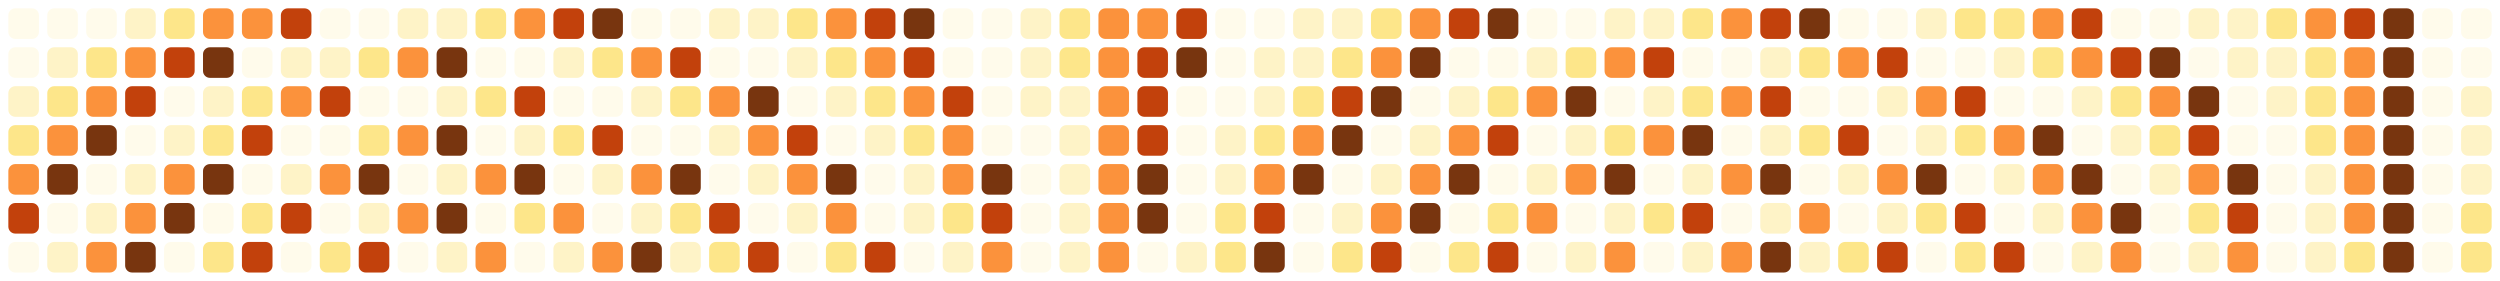
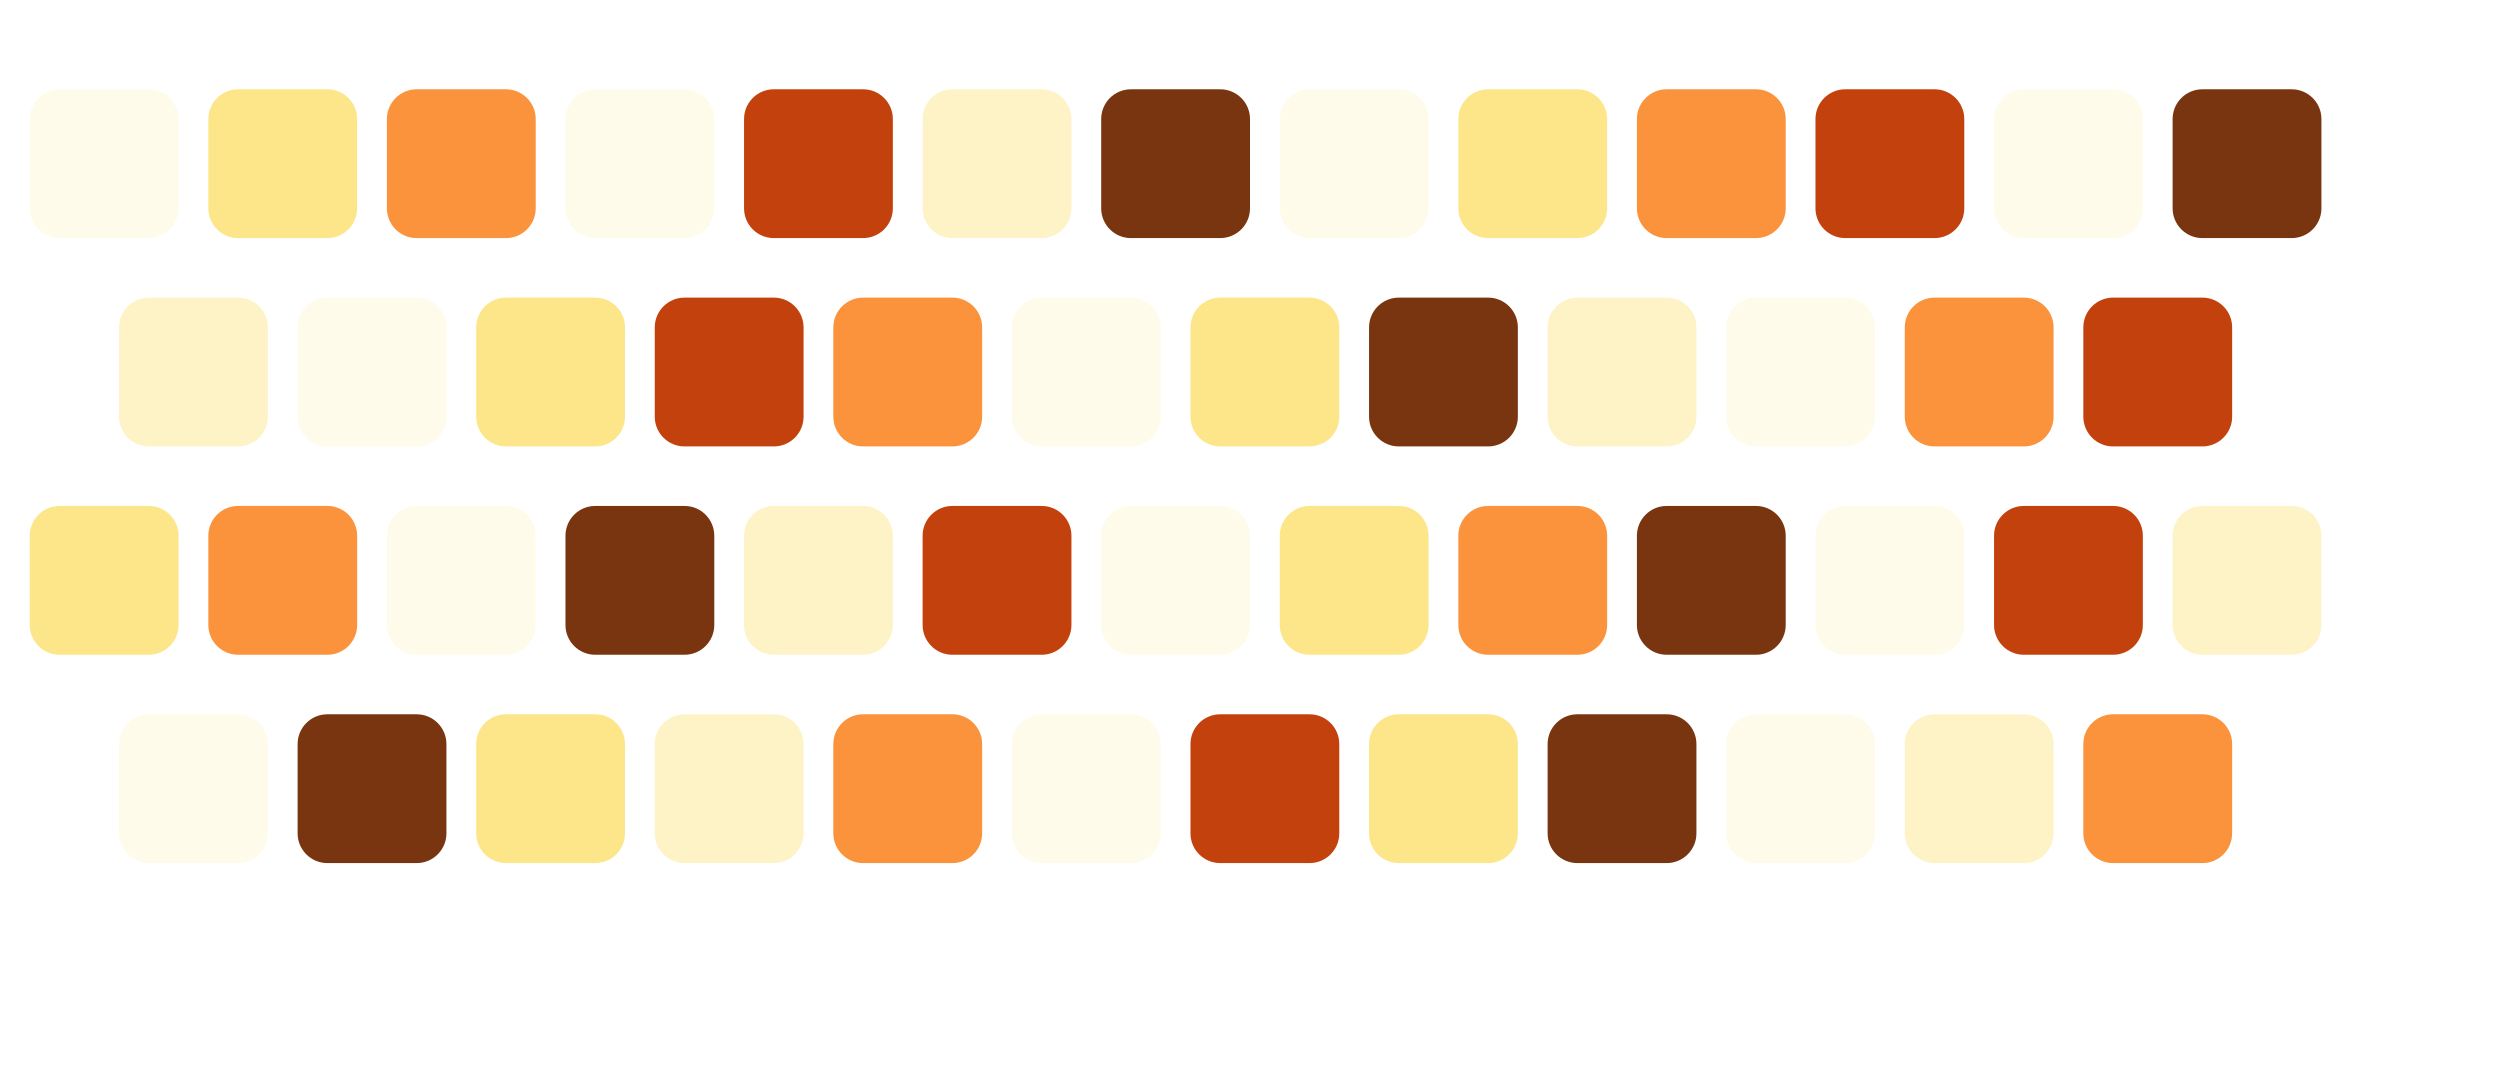
- <svg xmlns="http://www.w3.org/2000/svg" viewBox="0 0 899 101" width="899" height="101">
-   <rect x="3" y="3" width="11" height="11" rx="2.5" fill="#fffbeb" />
-   <rect x="3" y="17" width="11" height="11" rx="2.5" fill="#fffbeb" />
-   <rect x="3" y="31" width="11" height="11" rx="2.5" fill="#fef3c7" />
-   <rect x="3" y="45" width="11" height="11" rx="2.5" fill="#fde68a" />
-   <rect x="3" y="59" width="11" height="11" rx="2.5" fill="#fb923c" />
-   <rect x="3" y="73" width="11" height="11" rx="2.5" fill="#c2410c" />
-   <rect x="3" y="87" width="11" height="11" rx="2.5" fill="#fffbeb" />
-   <rect x="17" y="3" width="11" height="11" rx="2.5" fill="#fffbeb" />
-   <rect x="17" y="17" width="11" height="11" rx="2.5" fill="#fef3c7" />
-   <rect x="17" y="31" width="11" height="11" rx="2.5" fill="#fde68a" />
-   <rect x="17" y="45" width="11" height="11" rx="2.5" fill="#fb923c" />
-   <rect x="17" y="59" width="11" height="11" rx="2.5" fill="#78350f" />
-   <rect x="17" y="73" width="11" height="11" rx="2.5" fill="#fffbeb" />
-   <rect x="17" y="87" width="11" height="11" rx="2.5" fill="#fef3c7" />
-   <rect x="31" y="3" width="11" height="11" rx="2.5" fill="#fffbeb" />
-   <rect x="31" y="17" width="11" height="11" rx="2.5" fill="#fde68a" />
-   <rect x="31" y="31" width="11" height="11" rx="2.5" fill="#fb923c" />
-   <rect x="31" y="45" width="11" height="11" rx="2.5" fill="#78350f" />
-   <rect x="31" y="59" width="11" height="11" rx="2.5" fill="#fffbeb" />
-   <rect x="31" y="73" width="11" height="11" rx="2.5" fill="#fef3c7" />
-   <rect x="31" y="87" width="11" height="11" rx="2.5" fill="#fb923c" />
-   <rect x="45" y="3" width="11" height="11" rx="2.5" fill="#fef3c7" />
-   <rect x="45" y="17" width="11" height="11" rx="2.5" fill="#fb923c" />
-   <rect x="45" y="31" width="11" height="11" rx="2.5" fill="#c2410c" />
-   <rect x="45" y="45" width="11" height="11" rx="2.5" fill="#fffbeb" />
-   <rect x="45" y="59" width="11" height="11" rx="2.5" fill="#fef3c7" />
-   <rect x="45" y="73" width="11" height="11" rx="2.5" fill="#fb923c" />
-   <rect x="45" y="87" width="11" height="11" rx="2.5" fill="#78350f" />
-   <rect x="59" y="3" width="11" height="11" rx="2.5" fill="#fde68a" />
-   <rect x="59" y="17" width="11" height="11" rx="2.5" fill="#c2410c" />
-   <rect x="59" y="31" width="11" height="11" rx="2.5" fill="#fffbeb" />
-   <rect x="59" y="45" width="11" height="11" rx="2.5" fill="#fef3c7" />
-   <rect x="59" y="59" width="11" height="11" rx="2.5" fill="#fb923c" />
-   <rect x="59" y="73" width="11" height="11" rx="2.5" fill="#78350f" />
-   <rect x="59" y="87" width="11" height="11" rx="2.5" fill="#fffbeb" />
-   <rect x="73" y="3" width="11" height="11" rx="2.5" fill="#fb923c" />
-   <rect x="73" y="17" width="11" height="11" rx="2.5" fill="#78350f" />
-   <rect x="73" y="31" width="11" height="11" rx="2.5" fill="#fef3c7" />
-   <rect x="73" y="45" width="11" height="11" rx="2.5" fill="#fde68a" />
-   <rect x="73" y="59" width="11" height="11" rx="2.5" fill="#78350f" />
-   <rect x="73" y="73" width="11" height="11" rx="2.5" fill="#fffbeb" />
-   <rect x="73" y="87" width="11" height="11" rx="2.5" fill="#fde68a" />
-   <rect x="87" y="3" width="11" height="11" rx="2.5" fill="#fb923c" />
-   <rect x="87" y="17" width="11" height="11" rx="2.5" fill="#fffbeb" />
-   <rect x="87" y="31" width="11" height="11" rx="2.5" fill="#fde68a" />
-   <rect x="87" y="45" width="11" height="11" rx="2.5" fill="#c2410c" />
-   <rect x="87" y="59" width="11" height="11" rx="2.5" fill="#fffbeb" />
-   <rect x="87" y="73" width="11" height="11" rx="2.5" fill="#fde68a" />
-   <rect x="87" y="87" width="11" height="11" rx="2.5" fill="#c2410c" />
-   <rect x="101" y="3" width="11" height="11" rx="2.5" fill="#c2410c" />
-   <rect x="101" y="17" width="11" height="11" rx="2.5" fill="#fef3c7" />
-   <rect x="101" y="31" width="11" height="11" rx="2.5" fill="#fb923c" />
-   <rect x="101" y="45" width="11" height="11" rx="2.5" fill="#fffbeb" />
-   <rect x="101" y="59" width="11" height="11" rx="2.5" fill="#fef3c7" />
-   <rect x="101" y="73" width="11" height="11" rx="2.5" fill="#c2410c" />
-   <rect x="101" y="87" width="11" height="11" rx="2.5" fill="#fffbeb" />
-   <rect x="115" y="3" width="11" height="11" rx="2.5" fill="#fffbeb" />
-   <rect x="115" y="17" width="11" height="11" rx="2.5" fill="#fef3c7" />
-   <rect x="115" y="31" width="11" height="11" rx="2.5" fill="#c2410c" />
-   <rect x="115" y="45" width="11" height="11" rx="2.5" fill="#fffbeb" />
-   <rect x="115" y="59" width="11" height="11" rx="2.5" fill="#fb923c" />
-   <rect x="115" y="73" width="11" height="11" rx="2.5" fill="#fffbeb" />
-   <rect x="115" y="87" width="11" height="11" rx="2.5" fill="#fde68a" />
-   <rect x="129" y="3" width="11" height="11" rx="2.5" fill="#fffbeb" />
-   <rect x="129" y="17" width="11" height="11" rx="2.5" fill="#fde68a" />
-   <rect x="129" y="31" width="11" height="11" rx="2.5" fill="#fffbeb" />
-   <rect x="129" y="45" width="11" height="11" rx="2.5" fill="#fde68a" />
-   <rect x="129" y="59" width="11" height="11" rx="2.5" fill="#78350f" />
-   <rect x="129" y="73" width="11" height="11" rx="2.5" fill="#fef3c7" />
-   <rect x="129" y="87" width="11" height="11" rx="2.5" fill="#c2410c" />
-   <rect x="143" y="3" width="11" height="11" rx="2.5" fill="#fef3c7" />
-   <rect x="143" y="17" width="11" height="11" rx="2.5" fill="#fb923c" />
-   <rect x="143" y="31" width="11" height="11" rx="2.5" fill="#fffbeb" />
-   <rect x="143" y="45" width="11" height="11" rx="2.5" fill="#fb923c" />
-   <rect x="143" y="59" width="11" height="11" rx="2.5" fill="#fffbeb" />
-   <rect x="143" y="73" width="11" height="11" rx="2.5" fill="#fb923c" />
-   <rect x="143" y="87" width="11" height="11" rx="2.5" fill="#fffbeb" />
-   <rect x="157" y="3" width="11" height="11" rx="2.5" fill="#fef3c7" />
-   <rect x="157" y="17" width="11" height="11" rx="2.5" fill="#78350f" />
-   <rect x="157" y="31" width="11" height="11" rx="2.5" fill="#fef3c7" />
-   <rect x="157" y="45" width="11" height="11" rx="2.5" fill="#78350f" />
-   <rect x="157" y="59" width="11" height="11" rx="2.5" fill="#fef3c7" />
-   <rect x="157" y="73" width="11" height="11" rx="2.5" fill="#78350f" />
-   <rect x="157" y="87" width="11" height="11" rx="2.5" fill="#fef3c7" />
-   <rect x="171" y="3" width="11" height="11" rx="2.5" fill="#fde68a" />
-   <rect x="171" y="17" width="11" height="11" rx="2.5" fill="#fffbeb" />
-   <rect x="171" y="31" width="11" height="11" rx="2.5" fill="#fde68a" />
-   <rect x="171" y="45" width="11" height="11" rx="2.5" fill="#fffbeb" />
-   <rect x="171" y="59" width="11" height="11" rx="2.5" fill="#fb923c" />
-   <rect x="171" y="73" width="11" height="11" rx="2.5" fill="#fffbeb" />
-   <rect x="171" y="87" width="11" height="11" rx="2.5" fill="#fb923c" />
-   <rect x="185" y="3" width="11" height="11" rx="2.5" fill="#fb923c" />
-   <rect x="185" y="17" width="11" height="11" rx="2.5" fill="#fffbeb" />
-   <rect x="185" y="31" width="11" height="11" rx="2.5" fill="#c2410c" />
-   <rect x="185" y="45" width="11" height="11" rx="2.5" fill="#fef3c7" />
-   <rect x="185" y="59" width="11" height="11" rx="2.5" fill="#78350f" />
-   <rect x="185" y="73" width="11" height="11" rx="2.5" fill="#fde68a" />
-   <rect x="185" y="87" width="11" height="11" rx="2.5" fill="#fffbeb" />
-   <rect x="199" y="3" width="11" height="11" rx="2.5" fill="#c2410c" />
-   <rect x="199" y="17" width="11" height="11" rx="2.5" fill="#fef3c7" />
-   <rect x="199" y="31" width="11" height="11" rx="2.5" fill="#fffbeb" />
-   <rect x="199" y="45" width="11" height="11" rx="2.5" fill="#fde68a" />
-   <rect x="199" y="59" width="11" height="11" rx="2.5" fill="#fffbeb" />
-   <rect x="199" y="73" width="11" height="11" rx="2.5" fill="#fb923c" />
-   <rect x="199" y="87" width="11" height="11" rx="2.5" fill="#fef3c7" />
-   <rect x="213" y="3" width="11" height="11" rx="2.5" fill="#78350f" />
-   <rect x="213" y="17" width="11" height="11" rx="2.5" fill="#fde68a" />
-   <rect x="213" y="31" width="11" height="11" rx="2.5" fill="#fffbeb" />
-   <rect x="213" y="45" width="11" height="11" rx="2.5" fill="#c2410c" />
-   <rect x="213" y="59" width="11" height="11" rx="2.5" fill="#fef3c7" />
-   <rect x="213" y="73" width="11" height="11" rx="2.5" fill="#fffbeb" />
-   <rect x="213" y="87" width="11" height="11" rx="2.5" fill="#fb923c" />
-   <rect x="227" y="3" width="11" height="11" rx="2.5" fill="#fffbeb" />
-   <rect x="227" y="17" width="11" height="11" rx="2.5" fill="#fb923c" />
-   <rect x="227" y="31" width="11" height="11" rx="2.5" fill="#fef3c7" />
-   <rect x="227" y="45" width="11" height="11" rx="2.5" fill="#fffbeb" />
-   <rect x="227" y="59" width="11" height="11" rx="2.5" fill="#fb923c" />
-   <rect x="227" y="73" width="11" height="11" rx="2.5" fill="#fef3c7" />
-   <rect x="227" y="87" width="11" height="11" rx="2.5" fill="#78350f" />
-   <rect x="241" y="3" width="11" height="11" rx="2.5" fill="#fffbeb" />
-   <rect x="241" y="17" width="11" height="11" rx="2.5" fill="#c2410c" />
-   <rect x="241" y="31" width="11" height="11" rx="2.5" fill="#fde68a" />
-   <rect x="241" y="45" width="11" height="11" rx="2.5" fill="#fffbeb" />
-   <rect x="241" y="59" width="11" height="11" rx="2.5" fill="#78350f" />
-   <rect x="241" y="73" width="11" height="11" rx="2.5" fill="#fde68a" />
-   <rect x="241" y="87" width="11" height="11" rx="2.5" fill="#fef3c7" />
-   <rect x="255" y="3" width="11" height="11" rx="2.5" fill="#fef3c7" />
-   <rect x="255" y="17" width="11" height="11" rx="2.5" fill="#fffbeb" />
-   <rect x="255" y="31" width="11" height="11" rx="2.5" fill="#fb923c" />
-   <rect x="255" y="45" width="11" height="11" rx="2.5" fill="#fef3c7" />
-   <rect x="255" y="59" width="11" height="11" rx="2.5" fill="#fffbeb" />
-   <rect x="255" y="73" width="11" height="11" rx="2.5" fill="#c2410c" />
-   <rect x="255" y="87" width="11" height="11" rx="2.5" fill="#fde68a" />
-   <rect x="269" y="3" width="11" height="11" rx="2.5" fill="#fef3c7" />
-   <rect x="269" y="17" width="11" height="11" rx="2.5" fill="#fffbeb" />
-   <rect x="269" y="31" width="11" height="11" rx="2.5" fill="#78350f" />
-   <rect x="269" y="45" width="11" height="11" rx="2.5" fill="#fb923c" />
-   <rect x="269" y="59" width="11" height="11" rx="2.5" fill="#fef3c7" />
-   <rect x="269" y="73" width="11" height="11" rx="2.5" fill="#fffbeb" />
-   <rect x="269" y="87" width="11" height="11" rx="2.5" fill="#c2410c" />
-   <rect x="283" y="3" width="11" height="11" rx="2.5" fill="#fde68a" />
-   <rect x="283" y="17" width="11" height="11" rx="2.5" fill="#fef3c7" />
-   <rect x="283" y="31" width="11" height="11" rx="2.5" fill="#fffbeb" />
-   <rect x="283" y="45" width="11" height="11" rx="2.5" fill="#c2410c" />
-   <rect x="283" y="59" width="11" height="11" rx="2.5" fill="#fb923c" />
-   <rect x="283" y="73" width="11" height="11" rx="2.5" fill="#fef3c7" />
-   <rect x="283" y="87" width="11" height="11" rx="2.5" fill="#fffbeb" />
-   <rect x="297" y="3" width="11" height="11" rx="2.5" fill="#fb923c" />
-   <rect x="297" y="17" width="11" height="11" rx="2.5" fill="#fde68a" />
-   <rect x="297" y="31" width="11" height="11" rx="2.5" fill="#fef3c7" />
-   <rect x="297" y="45" width="11" height="11" rx="2.5" fill="#fffbeb" />
-   <rect x="297" y="59" width="11" height="11" rx="2.5" fill="#78350f" />
-   <rect x="297" y="73" width="11" height="11" rx="2.5" fill="#fb923c" />
-   <rect x="297" y="87" width="11" height="11" rx="2.5" fill="#fde68a" />
-   <rect x="311" y="3" width="11" height="11" rx="2.5" fill="#c2410c" />
-   <rect x="311" y="17" width="11" height="11" rx="2.5" fill="#fb923c" />
-   <rect x="311" y="31" width="11" height="11" rx="2.5" fill="#fde68a" />
-   <rect x="311" y="45" width="11" height="11" rx="2.5" fill="#fef3c7" />
-   <rect x="311" y="59" width="11" height="11" rx="2.5" fill="#fffbeb" />
-   <rect x="311" y="73" width="11" height="11" rx="2.5" fill="#fffbeb" />
-   <rect x="311" y="87" width="11" height="11" rx="2.5" fill="#c2410c" />
-   <rect x="325" y="3" width="11" height="11" rx="2.5" fill="#78350f" />
-   <rect x="325" y="17" width="11" height="11" rx="2.5" fill="#c2410c" />
-   <rect x="325" y="31" width="11" height="11" rx="2.5" fill="#fb923c" />
-   <rect x="325" y="45" width="11" height="11" rx="2.5" fill="#fde68a" />
-   <rect x="325" y="59" width="11" height="11" rx="2.5" fill="#fef3c7" />
-   <rect x="325" y="73" width="11" height="11" rx="2.5" fill="#fef3c7" />
-   <rect x="325" y="87" width="11" height="11" rx="2.5" fill="#fffbeb" />
-   <rect x="339" y="3" width="11" height="11" rx="2.5" fill="#fffbeb" />
-   <rect x="339" y="17" width="11" height="11" rx="2.5" fill="#fffbeb" />
-   <rect x="339" y="31" width="11" height="11" rx="2.5" fill="#c2410c" />
-   <rect x="339" y="45" width="11" height="11" rx="2.5" fill="#fb923c" />
-   <rect x="339" y="59" width="11" height="11" rx="2.5" fill="#fb923c" />
-   <rect x="339" y="73" width="11" height="11" rx="2.5" fill="#fde68a" />
-   <rect x="339" y="87" width="11" height="11" rx="2.5" fill="#fef3c7" />
-   <rect x="353" y="3" width="11" height="11" rx="2.5" fill="#fffbeb" />
-   <rect x="353" y="17" width="11" height="11" rx="2.5" fill="#fffbeb" />
-   <rect x="353" y="31" width="11" height="11" rx="2.5" fill="#fffbeb" />
-   <rect x="353" y="45" width="11" height="11" rx="2.5" fill="#fffbeb" />
-   <rect x="353" y="59" width="11" height="11" rx="2.5" fill="#78350f" />
-   <rect x="353" y="73" width="11" height="11" rx="2.5" fill="#c2410c" />
-   <rect x="353" y="87" width="11" height="11" rx="2.5" fill="#fb923c" />
-   <rect x="367" y="3" width="11" height="11" rx="2.5" fill="#fef3c7" />
-   <rect x="367" y="17" width="11" height="11" rx="2.5" fill="#fef3c7" />
-   <rect x="367" y="31" width="11" height="11" rx="2.5" fill="#fef3c7" />
-   <rect x="367" y="45" width="11" height="11" rx="2.5" fill="#fffbeb" />
-   <rect x="367" y="59" width="11" height="11" rx="2.5" fill="#fffbeb" />
-   <rect x="367" y="73" width="11" height="11" rx="2.5" fill="#fffbeb" />
-   <rect x="367" y="87" width="11" height="11" rx="2.5" fill="#fffbeb" />
-   <rect x="381" y="3" width="11" height="11" rx="2.5" fill="#fde68a" />
-   <rect x="381" y="17" width="11" height="11" rx="2.5" fill="#fde68a" />
-   <rect x="381" y="31" width="11" height="11" rx="2.5" fill="#fef3c7" />
-   <rect x="381" y="45" width="11" height="11" rx="2.5" fill="#fef3c7" />
-   <rect x="381" y="59" width="11" height="11" rx="2.5" fill="#fef3c7" />
-   <rect x="381" y="73" width="11" height="11" rx="2.5" fill="#fef3c7" />
-   <rect x="381" y="87" width="11" height="11" rx="2.5" fill="#fef3c7" />
-   <rect x="395" y="3" width="11" height="11" rx="2.5" fill="#fb923c" />
-   <rect x="395" y="17" width="11" height="11" rx="2.5" fill="#fb923c" />
-   <rect x="395" y="31" width="11" height="11" rx="2.5" fill="#fb923c" />
-   <rect x="395" y="45" width="11" height="11" rx="2.5" fill="#fb923c" />
-   <rect x="395" y="59" width="11" height="11" rx="2.5" fill="#fb923c" />
-   <rect x="395" y="73" width="11" height="11" rx="2.5" fill="#fb923c" />
-   <rect x="395" y="87" width="11" height="11" rx="2.5" fill="#fb923c" />
-   <rect x="409" y="3" width="11" height="11" rx="2.5" fill="#fb923c" />
-   <rect x="409" y="17" width="11" height="11" rx="2.5" fill="#c2410c" />
-   <rect x="409" y="31" width="11" height="11" rx="2.5" fill="#c2410c" />
-   <rect x="409" y="45" width="11" height="11" rx="2.5" fill="#c2410c" />
-   <rect x="409" y="59" width="11" height="11" rx="2.5" fill="#78350f" />
-   <rect x="409" y="73" width="11" height="11" rx="2.5" fill="#78350f" />
-   <rect x="409" y="87" width="11" height="11" rx="2.5" fill="#fffbeb" />
-   <rect x="423" y="3" width="11" height="11" rx="2.5" fill="#c2410c" />
-   <rect x="423" y="17" width="11" height="11" rx="2.5" fill="#78350f" />
-   <rect x="423" y="31" width="11" height="11" rx="2.5" fill="#fffbeb" />
-   <rect x="423" y="45" width="11" height="11" rx="2.5" fill="#fffbeb" />
-   <rect x="423" y="59" width="11" height="11" rx="2.5" fill="#fffbeb" />
-   <rect x="423" y="73" width="11" height="11" rx="2.5" fill="#fffbeb" />
-   <rect x="423" y="87" width="11" height="11" rx="2.5" fill="#fef3c7" />
-   <rect x="437" y="3" width="11" height="11" rx="2.5" fill="#fffbeb" />
-   <rect x="437" y="17" width="11" height="11" rx="2.5" fill="#fffbeb" />
-   <rect x="437" y="31" width="11" height="11" rx="2.5" fill="#fffbeb" />
-   <rect x="437" y="45" width="11" height="11" rx="2.5" fill="#fef3c7" />
-   <rect x="437" y="59" width="11" height="11" rx="2.5" fill="#fef3c7" />
-   <rect x="437" y="73" width="11" height="11" rx="2.5" fill="#fde68a" />
-   <rect x="437" y="87" width="11" height="11" rx="2.5" fill="#fde68a" />
-   <rect x="451" y="3" width="11" height="11" rx="2.5" fill="#fffbeb" />
-   <rect x="451" y="17" width="11" height="11" rx="2.5" fill="#fef3c7" />
-   <rect x="451" y="31" width="11" height="11" rx="2.5" fill="#fef3c7" />
-   <rect x="451" y="45" width="11" height="11" rx="2.5" fill="#fde68a" />
-   <rect x="451" y="59" width="11" height="11" rx="2.5" fill="#fb923c" />
-   <rect x="451" y="73" width="11" height="11" rx="2.5" fill="#c2410c" />
-   <rect x="451" y="87" width="11" height="11" rx="2.5" fill="#78350f" />
-   <rect x="465" y="3" width="11" height="11" rx="2.5" fill="#fef3c7" />
-   <rect x="465" y="17" width="11" height="11" rx="2.5" fill="#fef3c7" />
-   <rect x="465" y="31" width="11" height="11" rx="2.5" fill="#fde68a" />
-   <rect x="465" y="45" width="11" height="11" rx="2.5" fill="#fb923c" />
-   <rect x="465" y="59" width="11" height="11" rx="2.5" fill="#78350f" />
-   <rect x="465" y="73" width="11" height="11" rx="2.5" fill="#fffbeb" />
-   <rect x="465" y="87" width="11" height="11" rx="2.5" fill="#fffbeb" />
-   <rect x="479" y="3" width="11" height="11" rx="2.5" fill="#fef3c7" />
-   <rect x="479" y="17" width="11" height="11" rx="2.5" fill="#fde68a" />
-   <rect x="479" y="31" width="11" height="11" rx="2.5" fill="#c2410c" />
-   <rect x="479" y="45" width="11" height="11" rx="2.5" fill="#78350f" />
-   <rect x="479" y="59" width="11" height="11" rx="2.5" fill="#fffbeb" />
-   <rect x="479" y="73" width="11" height="11" rx="2.5" fill="#fef3c7" />
-   <rect x="479" y="87" width="11" height="11" rx="2.5" fill="#fde68a" />
-   <rect x="493" y="3" width="11" height="11" rx="2.5" fill="#fde68a" />
-   <rect x="493" y="17" width="11" height="11" rx="2.5" fill="#fb923c" />
-   <rect x="493" y="31" width="11" height="11" rx="2.5" fill="#78350f" />
-   <rect x="493" y="45" width="11" height="11" rx="2.5" fill="#fffbeb" />
-   <rect x="493" y="59" width="11" height="11" rx="2.5" fill="#fef3c7" />
-   <rect x="493" y="73" width="11" height="11" rx="2.5" fill="#fb923c" />
-   <rect x="493" y="87" width="11" height="11" rx="2.5" fill="#c2410c" />
-   <rect x="507" y="3" width="11" height="11" rx="2.5" fill="#fb923c" />
-   <rect x="507" y="17" width="11" height="11" rx="2.5" fill="#78350f" />
-   <rect x="507" y="31" width="11" height="11" rx="2.5" fill="#fffbeb" />
-   <rect x="507" y="45" width="11" height="11" rx="2.5" fill="#fef3c7" />
-   <rect x="507" y="59" width="11" height="11" rx="2.5" fill="#fb923c" />
-   <rect x="507" y="73" width="11" height="11" rx="2.5" fill="#78350f" />
-   <rect x="507" y="87" width="11" height="11" rx="2.5" fill="#fffbeb" />
-   <rect x="521" y="3" width="11" height="11" rx="2.5" fill="#c2410c" />
-   <rect x="521" y="17" width="11" height="11" rx="2.5" fill="#fffbeb" />
-   <rect x="521" y="31" width="11" height="11" rx="2.5" fill="#fef3c7" />
-   <rect x="521" y="45" width="11" height="11" rx="2.5" fill="#fb923c" />
-   <rect x="521" y="59" width="11" height="11" rx="2.5" fill="#78350f" />
-   <rect x="521" y="73" width="11" height="11" rx="2.5" fill="#fffbeb" />
-   <rect x="521" y="87" width="11" height="11" rx="2.5" fill="#fde68a" />
-   <rect x="535" y="3" width="11" height="11" rx="2.5" fill="#78350f" />
-   <rect x="535" y="17" width="11" height="11" rx="2.5" fill="#fffbeb" />
-   <rect x="535" y="31" width="11" height="11" rx="2.5" fill="#fde68a" />
-   <rect x="535" y="45" width="11" height="11" rx="2.5" fill="#c2410c" />
-   <rect x="535" y="59" width="11" height="11" rx="2.5" fill="#fffbeb" />
-   <rect x="535" y="73" width="11" height="11" rx="2.5" fill="#fde68a" />
-   <rect x="535" y="87" width="11" height="11" rx="2.5" fill="#c2410c" />
-   <rect x="549" y="3" width="11" height="11" rx="2.5" fill="#fffbeb" />
-   <rect x="549" y="17" width="11" height="11" rx="2.5" fill="#fef3c7" />
-   <rect x="549" y="31" width="11" height="11" rx="2.5" fill="#fb923c" />
-   <rect x="549" y="45" width="11" height="11" rx="2.5" fill="#fffbeb" />
-   <rect x="549" y="59" width="11" height="11" rx="2.5" fill="#fef3c7" />
-   <rect x="549" y="73" width="11" height="11" rx="2.5" fill="#fb923c" />
-   <rect x="549" y="87" width="11" height="11" rx="2.5" fill="#fffbeb" />
-   <rect x="563" y="3" width="11" height="11" rx="2.5" fill="#fffbeb" />
-   <rect x="563" y="17" width="11" height="11" rx="2.5" fill="#fde68a" />
-   <rect x="563" y="31" width="11" height="11" rx="2.5" fill="#78350f" />
-   <rect x="563" y="45" width="11" height="11" rx="2.5" fill="#fef3c7" />
-   <rect x="563" y="59" width="11" height="11" rx="2.5" fill="#fb923c" />
-   <rect x="563" y="73" width="11" height="11" rx="2.5" fill="#fffbeb" />
-   <rect x="563" y="87" width="11" height="11" rx="2.5" fill="#fef3c7" />
-   <rect x="577" y="3" width="11" height="11" rx="2.5" fill="#fef3c7" />
-   <rect x="577" y="17" width="11" height="11" rx="2.5" fill="#fb923c" />
-   <rect x="577" y="31" width="11" height="11" rx="2.5" fill="#fffbeb" />
-   <rect x="577" y="45" width="11" height="11" rx="2.5" fill="#fde68a" />
-   <rect x="577" y="59" width="11" height="11" rx="2.5" fill="#78350f" />
-   <rect x="577" y="73" width="11" height="11" rx="2.5" fill="#fef3c7" />
-   <rect x="577" y="87" width="11" height="11" rx="2.5" fill="#fb923c" />
-   <rect x="591" y="3" width="11" height="11" rx="2.5" fill="#fef3c7" />
-   <rect x="591" y="17" width="11" height="11" rx="2.5" fill="#c2410c" />
-   <rect x="591" y="31" width="11" height="11" rx="2.5" fill="#fef3c7" />
-   <rect x="591" y="45" width="11" height="11" rx="2.5" fill="#fb923c" />
-   <rect x="591" y="59" width="11" height="11" rx="2.5" fill="#fffbeb" />
-   <rect x="591" y="73" width="11" height="11" rx="2.5" fill="#fde68a" />
-   <rect x="591" y="87" width="11" height="11" rx="2.5" fill="#fffbeb" />
-   <rect x="605" y="3" width="11" height="11" rx="2.5" fill="#fde68a" />
-   <rect x="605" y="17" width="11" height="11" rx="2.5" fill="#fffbeb" />
-   <rect x="605" y="31" width="11" height="11" rx="2.5" fill="#fde68a" />
-   <rect x="605" y="45" width="11" height="11" rx="2.5" fill="#78350f" />
-   <rect x="605" y="59" width="11" height="11" rx="2.5" fill="#fef3c7" />
-   <rect x="605" y="73" width="11" height="11" rx="2.5" fill="#c2410c" />
-   <rect x="605" y="87" width="11" height="11" rx="2.5" fill="#fef3c7" />
-   <rect x="619" y="3" width="11" height="11" rx="2.5" fill="#fb923c" />
-   <rect x="619" y="17" width="11" height="11" rx="2.5" fill="#fffbeb" />
-   <rect x="619" y="31" width="11" height="11" rx="2.5" fill="#fb923c" />
-   <rect x="619" y="45" width="11" height="11" rx="2.5" fill="#fffbeb" />
-   <rect x="619" y="59" width="11" height="11" rx="2.5" fill="#fb923c" />
-   <rect x="619" y="73" width="11" height="11" rx="2.5" fill="#fffbeb" />
-   <rect x="619" y="87" width="11" height="11" rx="2.5" fill="#fb923c" />
-   <rect x="633" y="3" width="11" height="11" rx="2.5" fill="#c2410c" />
-   <rect x="633" y="17" width="11" height="11" rx="2.5" fill="#fef3c7" />
-   <rect x="633" y="31" width="11" height="11" rx="2.5" fill="#c2410c" />
-   <rect x="633" y="45" width="11" height="11" rx="2.5" fill="#fef3c7" />
-   <rect x="633" y="59" width="11" height="11" rx="2.5" fill="#78350f" />
-   <rect x="633" y="73" width="11" height="11" rx="2.5" fill="#fef3c7" />
-   <rect x="633" y="87" width="11" height="11" rx="2.5" fill="#78350f" />
-   <rect x="647" y="3" width="11" height="11" rx="2.5" fill="#78350f" />
-   <rect x="647" y="17" width="11" height="11" rx="2.5" fill="#fde68a" />
-   <rect x="647" y="31" width="11" height="11" rx="2.5" fill="#fffbeb" />
-   <rect x="647" y="45" width="11" height="11" rx="2.5" fill="#fde68a" />
-   <rect x="647" y="59" width="11" height="11" rx="2.5" fill="#fffbeb" />
-   <rect x="647" y="73" width="11" height="11" rx="2.5" fill="#fb923c" />
-   <rect x="647" y="87" width="11" height="11" rx="2.5" fill="#fef3c7" />
-   <rect x="661" y="3" width="11" height="11" rx="2.5" fill="#fffbeb" />
-   <rect x="661" y="17" width="11" height="11" rx="2.5" fill="#fb923c" />
-   <rect x="661" y="31" width="11" height="11" rx="2.5" fill="#fffbeb" />
-   <rect x="661" y="45" width="11" height="11" rx="2.5" fill="#c2410c" />
-   <rect x="661" y="59" width="11" height="11" rx="2.5" fill="#fef3c7" />
-   <rect x="661" y="73" width="11" height="11" rx="2.5" fill="#fffbeb" />
-   <rect x="661" y="87" width="11" height="11" rx="2.5" fill="#fde68a" />
-   <rect x="675" y="3" width="11" height="11" rx="2.5" fill="#fffbeb" />
-   <rect x="675" y="17" width="11" height="11" rx="2.5" fill="#c2410c" />
-   <rect x="675" y="31" width="11" height="11" rx="2.5" fill="#fef3c7" />
-   <rect x="675" y="45" width="11" height="11" rx="2.5" fill="#fffbeb" />
-   <rect x="675" y="59" width="11" height="11" rx="2.5" fill="#fb923c" />
-   <rect x="675" y="73" width="11" height="11" rx="2.5" fill="#fef3c7" />
-   <rect x="675" y="87" width="11" height="11" rx="2.5" fill="#c2410c" />
-   <rect x="689" y="3" width="11" height="11" rx="2.5" fill="#fef3c7" />
-   <rect x="689" y="17" width="11" height="11" rx="2.5" fill="#fffbeb" />
-   <rect x="689" y="31" width="11" height="11" rx="2.5" fill="#fb923c" />
-   <rect x="689" y="45" width="11" height="11" rx="2.5" fill="#fef3c7" />
-   <rect x="689" y="59" width="11" height="11" rx="2.5" fill="#78350f" />
-   <rect x="689" y="73" width="11" height="11" rx="2.5" fill="#fde68a" />
-   <rect x="689" y="87" width="11" height="11" rx="2.5" fill="#fffbeb" />
-   <rect x="703" y="3" width="11" height="11" rx="2.5" fill="#fde68a" />
-   <rect x="703" y="17" width="11" height="11" rx="2.5" fill="#fffbeb" />
-   <rect x="703" y="31" width="11" height="11" rx="2.5" fill="#c2410c" />
-   <rect x="703" y="45" width="11" height="11" rx="2.5" fill="#fde68a" />
-   <rect x="703" y="59" width="11" height="11" rx="2.5" fill="#fffbeb" />
-   <rect x="703" y="73" width="11" height="11" rx="2.5" fill="#c2410c" />
-   <rect x="703" y="87" width="11" height="11" rx="2.5" fill="#fde68a" />
-   <rect x="717" y="3" width="11" height="11" rx="2.5" fill="#fde68a" />
-   <rect x="717" y="17" width="11" height="11" rx="2.5" fill="#fef3c7" />
-   <rect x="717" y="31" width="11" height="11" rx="2.5" fill="#fffbeb" />
-   <rect x="717" y="45" width="11" height="11" rx="2.5" fill="#fb923c" />
-   <rect x="717" y="59" width="11" height="11" rx="2.5" fill="#fef3c7" />
-   <rect x="717" y="73" width="11" height="11" rx="2.5" fill="#fffbeb" />
-   <rect x="717" y="87" width="11" height="11" rx="2.5" fill="#c2410c" />
-   <rect x="731" y="3" width="11" height="11" rx="2.5" fill="#fb923c" />
-   <rect x="731" y="17" width="11" height="11" rx="2.5" fill="#fde68a" />
-   <rect x="731" y="31" width="11" height="11" rx="2.5" fill="#fffbeb" />
-   <rect x="731" y="45" width="11" height="11" rx="2.5" fill="#78350f" />
-   <rect x="731" y="59" width="11" height="11" rx="2.5" fill="#fb923c" />
-   <rect x="731" y="73" width="11" height="11" rx="2.5" fill="#fef3c7" />
-   <rect x="731" y="87" width="11" height="11" rx="2.5" fill="#fffbeb" />
-   <rect x="745" y="3" width="11" height="11" rx="2.5" fill="#c2410c" />
-   <rect x="745" y="17" width="11" height="11" rx="2.5" fill="#fb923c" />
-   <rect x="745" y="31" width="11" height="11" rx="2.5" fill="#fef3c7" />
-   <rect x="745" y="45" width="11" height="11" rx="2.5" fill="#fffbeb" />
-   <rect x="745" y="59" width="11" height="11" rx="2.5" fill="#78350f" />
-   <rect x="745" y="73" width="11" height="11" rx="2.5" fill="#fb923c" />
-   <rect x="745" y="87" width="11" height="11" rx="2.5" fill="#fef3c7" />
-   <rect x="759" y="3" width="11" height="11" rx="2.5" fill="#fffbeb" />
-   <rect x="759" y="17" width="11" height="11" rx="2.5" fill="#c2410c" />
-   <rect x="759" y="31" width="11" height="11" rx="2.5" fill="#fde68a" />
-   <rect x="759" y="45" width="11" height="11" rx="2.5" fill="#fef3c7" />
-   <rect x="759" y="59" width="11" height="11" rx="2.5" fill="#fffbeb" />
-   <rect x="759" y="73" width="11" height="11" rx="2.5" fill="#78350f" />
-   <rect x="759" y="87" width="11" height="11" rx="2.5" fill="#fb923c" />
-   <rect x="773" y="3" width="11" height="11" rx="2.5" fill="#fffbeb" />
-   <rect x="773" y="17" width="11" height="11" rx="2.5" fill="#78350f" />
-   <rect x="773" y="31" width="11" height="11" rx="2.5" fill="#fb923c" />
-   <rect x="773" y="45" width="11" height="11" rx="2.5" fill="#fde68a" />
-   <rect x="773" y="59" width="11" height="11" rx="2.5" fill="#fef3c7" />
-   <rect x="773" y="73" width="11" height="11" rx="2.5" fill="#fffbeb" />
-   <rect x="773" y="87" width="11" height="11" rx="2.5" fill="#fffbeb" />
-   <rect x="787" y="3" width="11" height="11" rx="2.5" fill="#fef3c7" />
-   <rect x="787" y="17" width="11" height="11" rx="2.5" fill="#fffbeb" />
-   <rect x="787" y="31" width="11" height="11" rx="2.5" fill="#78350f" />
-   <rect x="787" y="45" width="11" height="11" rx="2.5" fill="#c2410c" />
-   <rect x="787" y="59" width="11" height="11" rx="2.5" fill="#fb923c" />
-   <rect x="787" y="73" width="11" height="11" rx="2.5" fill="#fde68a" />
-   <rect x="787" y="87" width="11" height="11" rx="2.5" fill="#fef3c7" />
-   <rect x="801" y="3" width="11" height="11" rx="2.5" fill="#fef3c7" />
-   <rect x="801" y="17" width="11" height="11" rx="2.5" fill="#fef3c7" />
-   <rect x="801" y="31" width="11" height="11" rx="2.5" fill="#fffbeb" />
-   <rect x="801" y="45" width="11" height="11" rx="2.5" fill="#fffbeb" />
-   <rect x="801" y="59" width="11" height="11" rx="2.5" fill="#78350f" />
-   <rect x="801" y="73" width="11" height="11" rx="2.5" fill="#c2410c" />
-   <rect x="801" y="87" width="11" height="11" rx="2.5" fill="#fb923c" />
-   <rect x="815" y="3" width="11" height="11" rx="2.5" fill="#fde68a" />
-   <rect x="815" y="17" width="11" height="11" rx="2.5" fill="#fef3c7" />
-   <rect x="815" y="31" width="11" height="11" rx="2.5" fill="#fef3c7" />
-   <rect x="815" y="45" width="11" height="11" rx="2.5" fill="#fffbeb" />
-   <rect x="815" y="59" width="11" height="11" rx="2.5" fill="#fffbeb" />
-   <rect x="815" y="73" width="11" height="11" rx="2.5" fill="#fffbeb" />
-   <rect x="815" y="87" width="11" height="11" rx="2.5" fill="#fffbeb" />
-   <rect x="829" y="3" width="11" height="11" rx="2.5" fill="#fb923c" />
-   <rect x="829" y="17" width="11" height="11" rx="2.5" fill="#fde68a" />
-   <rect x="829" y="31" width="11" height="11" rx="2.5" fill="#fde68a" />
-   <rect x="829" y="45" width="11" height="11" rx="2.5" fill="#fde68a" />
-   <rect x="829" y="59" width="11" height="11" rx="2.5" fill="#fef3c7" />
-   <rect x="829" y="73" width="11" height="11" rx="2.5" fill="#fef3c7" />
-   <rect x="829" y="87" width="11" height="11" rx="2.5" fill="#fef3c7" />
-   <rect x="843" y="3" width="11" height="11" rx="2.5" fill="#c2410c" />
-   <rect x="843" y="17" width="11" height="11" rx="2.5" fill="#fb923c" />
-   <rect x="843" y="31" width="11" height="11" rx="2.5" fill="#fb923c" />
-   <rect x="843" y="45" width="11" height="11" rx="2.5" fill="#fb923c" />
-   <rect x="843" y="59" width="11" height="11" rx="2.5" fill="#fb923c" />
-   <rect x="843" y="73" width="11" height="11" rx="2.5" fill="#fb923c" />
-   <rect x="843" y="87" width="11" height="11" rx="2.5" fill="#fde68a" />
-   <rect x="857" y="3" width="11" height="11" rx="2.5" fill="#78350f" />
-   <rect x="857" y="17" width="11" height="11" rx="2.5" fill="#78350f" />
-   <rect x="857" y="31" width="11" height="11" rx="2.5" fill="#78350f" />
-   <rect x="857" y="45" width="11" height="11" rx="2.5" fill="#78350f" />
-   <rect x="857" y="59" width="11" height="11" rx="2.5" fill="#78350f" />
-   <rect x="857" y="73" width="11" height="11" rx="2.5" fill="#78350f" />
-   <rect x="857" y="87" width="11" height="11" rx="2.5" fill="#78350f" />
-   <rect x="871" y="3" width="11" height="11" rx="2.5" fill="#fffbeb" />
-   <rect x="871" y="17" width="11" height="11" rx="2.5" fill="#fffbeb" />
-   <rect x="871" y="31" width="11" height="11" rx="2.5" fill="#fffbeb" />
-   <rect x="871" y="45" width="11" height="11" rx="2.5" fill="#fffbeb" />
-   <rect x="871" y="59" width="11" height="11" rx="2.5" fill="#fffbeb" />
-   <rect x="871" y="73" width="11" height="11" rx="2.5" fill="#fffbeb" />
-   <rect x="871" y="87" width="11" height="11" rx="2.5" fill="#fffbeb" />
-   <rect x="885" y="3" width="11" height="11" rx="2.5" fill="#fffbeb" />
-   <rect x="885" y="17" width="11" height="11" rx="2.5" fill="#fffbeb" />
-   <rect x="885" y="31" width="11" height="11" rx="2.5" fill="#fef3c7" />
-   <rect x="885" y="45" width="11" height="11" rx="2.5" fill="#fef3c7" />
-   <rect x="885" y="59" width="11" height="11" rx="2.5" fill="#fef3c7" />
-   <rect x="885" y="73" width="11" height="11" rx="2.5" fill="#fde68a" />
-   <rect x="885" y="87" width="11" height="11" rx="2.5" fill="#fde68a" />
+ <svg xmlns="http://www.w3.org/2000/svg" viewBox="0 0 168 72" width="168" height="72">
+   <rect width="168" height="72" fill="none" />
+   <g>
+     <rect x="2" y="6" width="10" height="10" rx="2" fill="#fffbeb" />
+     <rect x="14" y="6" width="10" height="10" rx="2" fill="#fde68a" />
+     <rect x="26" y="6" width="10" height="10" rx="2" fill="#fb923c" />
+     <rect x="38" y="6" width="10" height="10" rx="2" fill="#fffbeb" />
+     <rect x="50" y="6" width="10" height="10" rx="2" fill="#c2410c" />
+     <rect x="62" y="6" width="10" height="10" rx="2" fill="#fef3c7" />
+     <rect x="74" y="6" width="10" height="10" rx="2" fill="#78350f" />
+     <rect x="86" y="6" width="10" height="10" rx="2" fill="#fffbeb" />
+     <rect x="98" y="6" width="10" height="10" rx="2" fill="#fde68a" />
+     <rect x="110" y="6" width="10" height="10" rx="2" fill="#fb923c" />
+     <rect x="122" y="6" width="10" height="10" rx="2" fill="#c2410c" />
+     <rect x="134" y="6" width="10" height="10" rx="2" fill="#fffbeb" />
+     <rect x="146" y="6" width="10" height="10" rx="2" fill="#78350f" />
+   </g>
+   <g>
+     <rect x="8" y="20" width="10" height="10" rx="2" fill="#fef3c7" />
+     <rect x="20" y="20" width="10" height="10" rx="2" fill="#fffbeb" />
+     <rect x="32" y="20" width="10" height="10" rx="2" fill="#fde68a" />
+     <rect x="44" y="20" width="10" height="10" rx="2" fill="#c2410c" />
+     <rect x="56" y="20" width="10" height="10" rx="2" fill="#fb923c" />
+     <rect x="68" y="20" width="10" height="10" rx="2" fill="#fffbeb" />
+     <rect x="80" y="20" width="10" height="10" rx="2" fill="#fde68a" />
+     <rect x="92" y="20" width="10" height="10" rx="2" fill="#78350f" />
+     <rect x="104" y="20" width="10" height="10" rx="2" fill="#fef3c7" />
+     <rect x="116" y="20" width="10" height="10" rx="2" fill="#fffbeb" />
+     <rect x="128" y="20" width="10" height="10" rx="2" fill="#fb923c" />
+     <rect x="140" y="20" width="10" height="10" rx="2" fill="#c2410c" />
+   </g>
+   <g>
+     <rect x="2" y="34" width="10" height="10" rx="2" fill="#fde68a" />
+     <rect x="14" y="34" width="10" height="10" rx="2" fill="#fb923c" />
+     <rect x="26" y="34" width="10" height="10" rx="2" fill="#fffbeb" />
+     <rect x="38" y="34" width="10" height="10" rx="2" fill="#78350f" />
+     <rect x="50" y="34" width="10" height="10" rx="2" fill="#fef3c7" />
+     <rect x="62" y="34" width="10" height="10" rx="2" fill="#c2410c" />
+     <rect x="74" y="34" width="10" height="10" rx="2" fill="#fffbeb" />
+     <rect x="86" y="34" width="10" height="10" rx="2" fill="#fde68a" />
+     <rect x="98" y="34" width="10" height="10" rx="2" fill="#fb923c" />
+     <rect x="110" y="34" width="10" height="10" rx="2" fill="#78350f" />
+     <rect x="122" y="34" width="10" height="10" rx="2" fill="#fffbeb" />
+     <rect x="134" y="34" width="10" height="10" rx="2" fill="#c2410c" />
+     <rect x="146" y="34" width="10" height="10" rx="2" fill="#fef3c7" />
+   </g>
+   <g>
+     <rect x="8" y="48" width="10" height="10" rx="2" fill="#fffbeb" />
+     <rect x="20" y="48" width="10" height="10" rx="2" fill="#78350f" />
+     <rect x="32" y="48" width="10" height="10" rx="2" fill="#fde68a" />
+     <rect x="44" y="48" width="10" height="10" rx="2" fill="#fef3c7" />
+     <rect x="56" y="48" width="10" height="10" rx="2" fill="#fb923c" />
+     <rect x="68" y="48" width="10" height="10" rx="2" fill="#fffbeb" />
+     <rect x="80" y="48" width="10" height="10" rx="2" fill="#c2410c" />
+     <rect x="92" y="48" width="10" height="10" rx="2" fill="#fde68a" />
+     <rect x="104" y="48" width="10" height="10" rx="2" fill="#78350f" />
+     <rect x="116" y="48" width="10" height="10" rx="2" fill="#fffbeb" />
+     <rect x="128" y="48" width="10" height="10" rx="2" fill="#fef3c7" />
+     <rect x="140" y="48" width="10" height="10" rx="2" fill="#fb923c" />
+   </g>
</svg>
